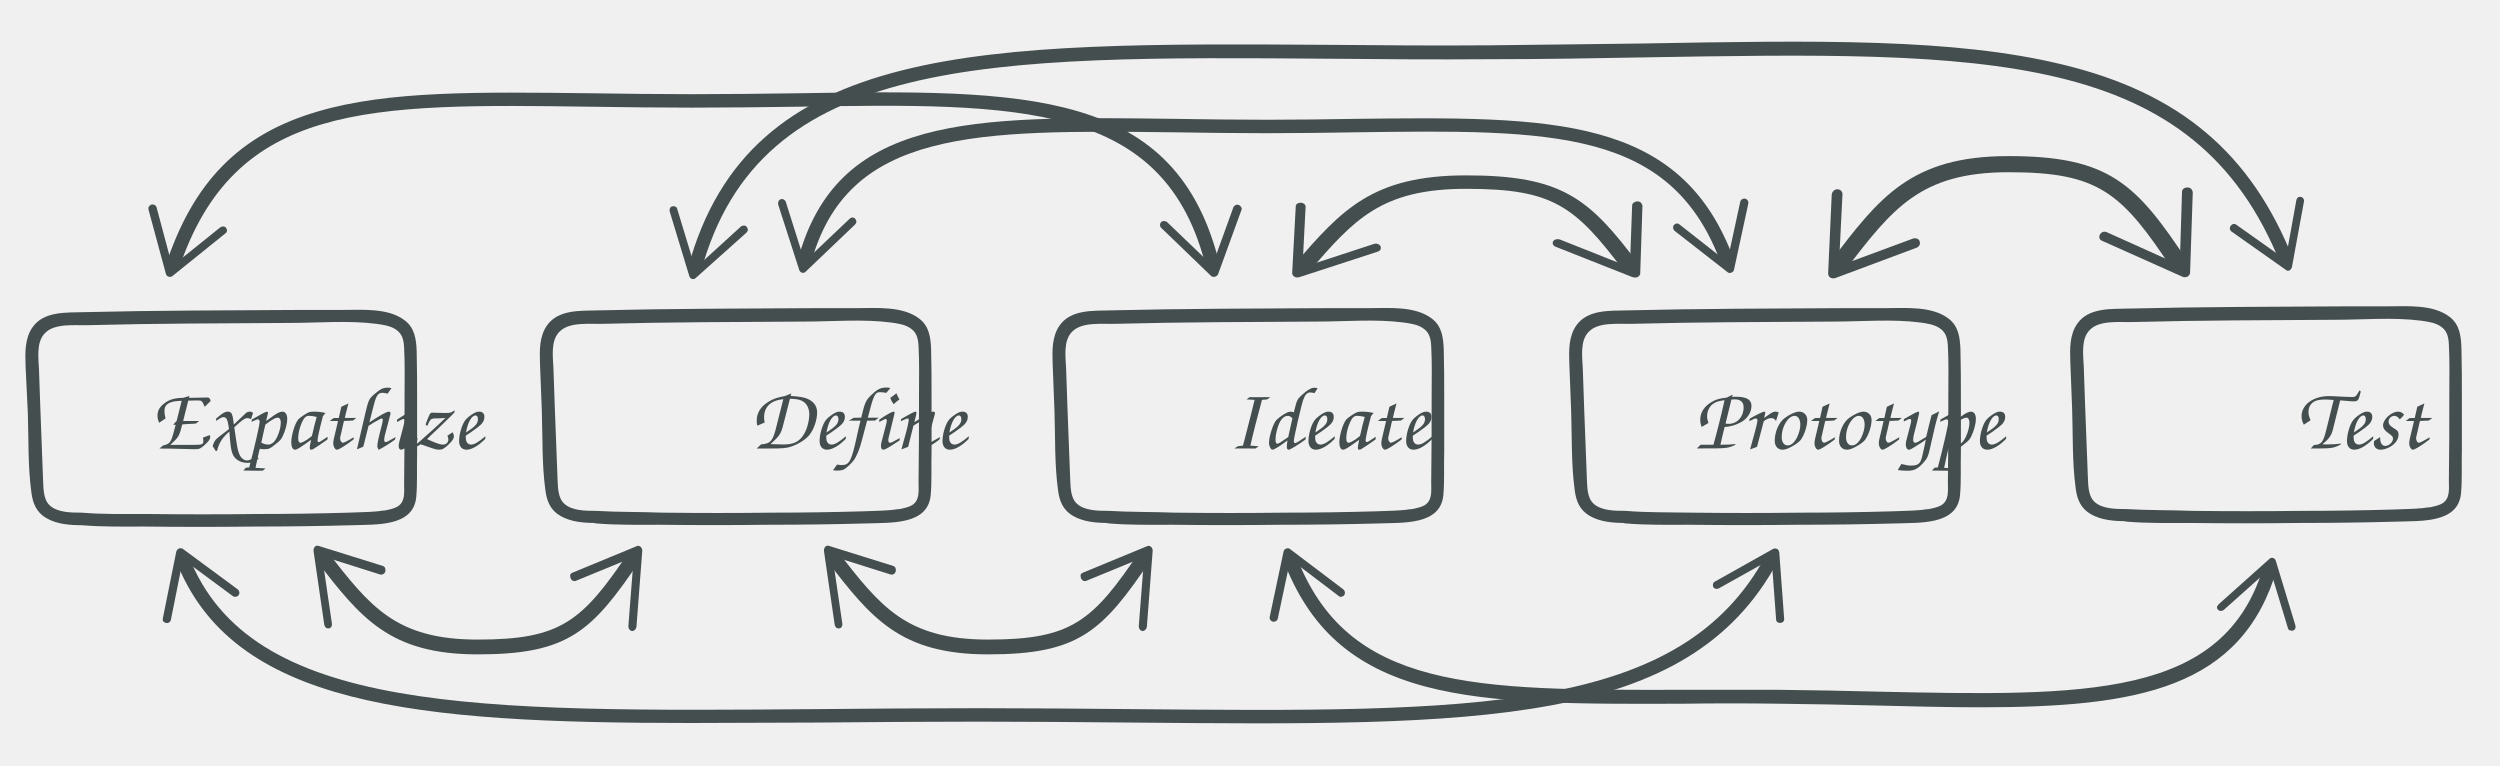
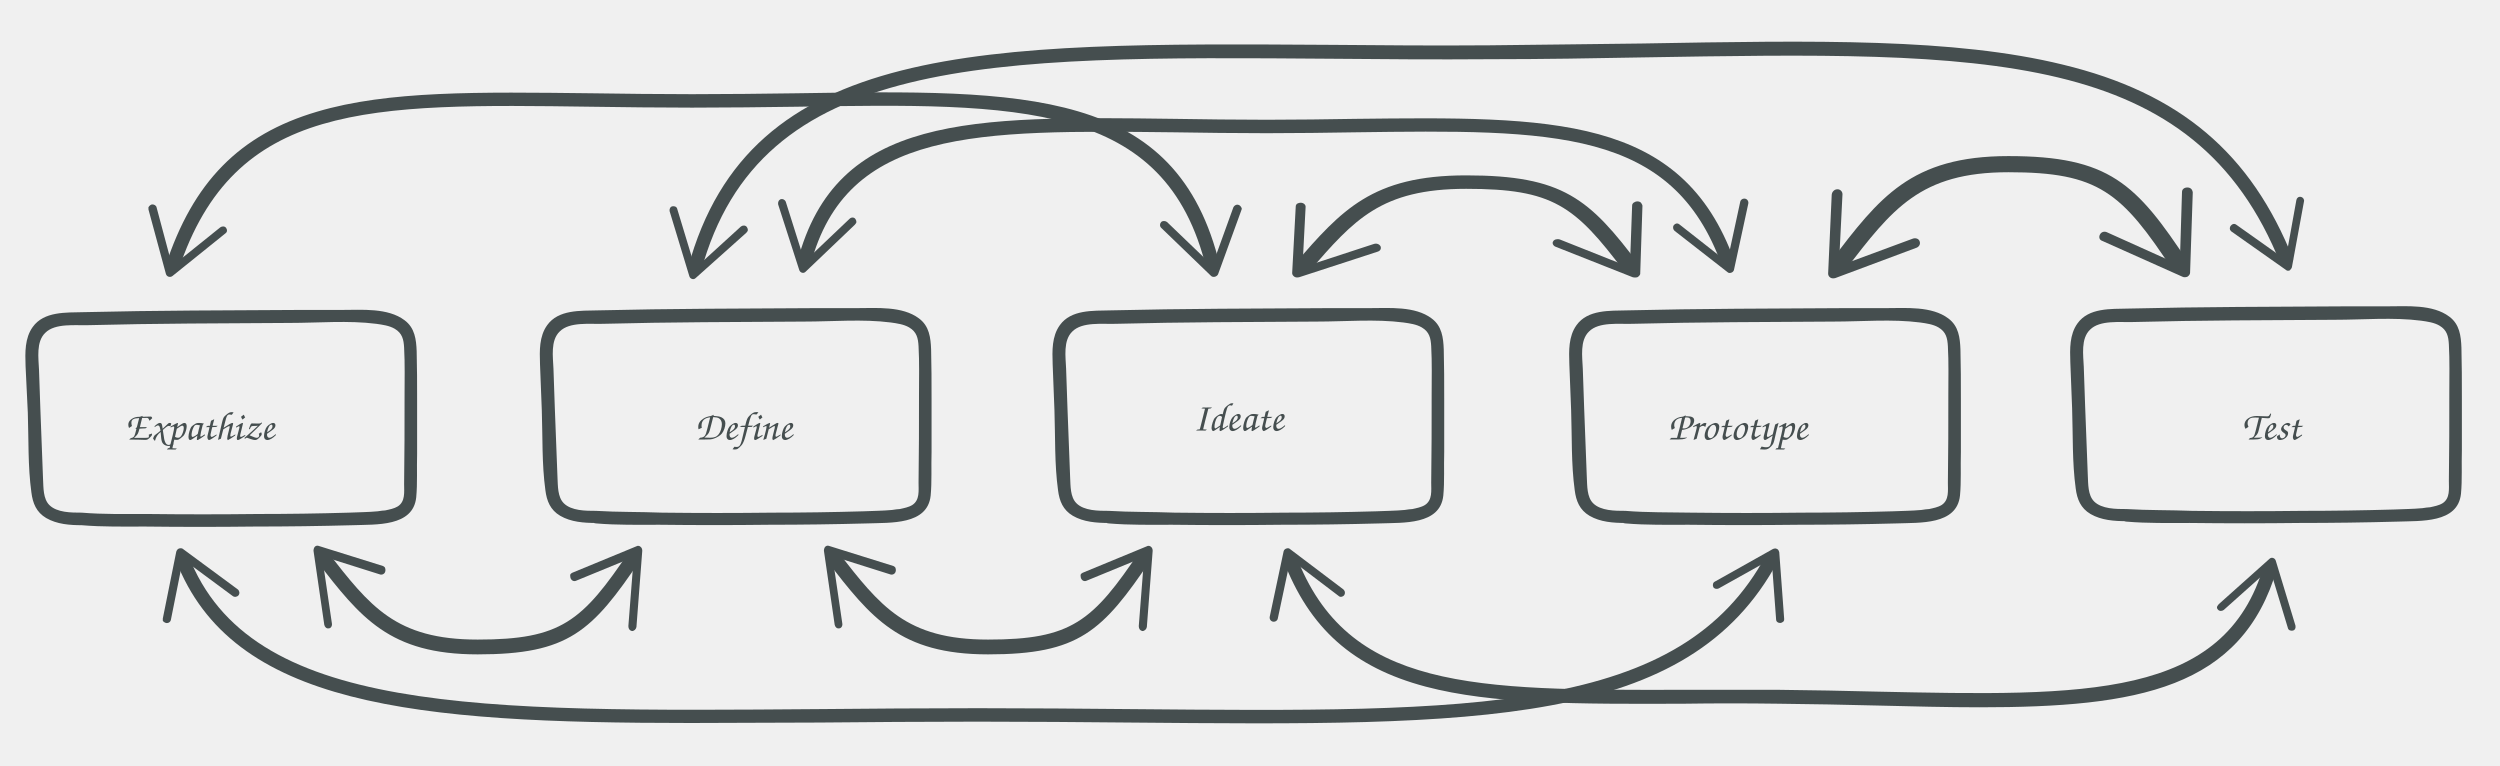
<svg id="designthinking-svg" x="0px" y="0px" viewBox="0 0 557.4 170.7" xml:space="preserve">
  <style type="text/css">
    .RedactedScript {font-family:RedactedScript-Bold, Redacted Script;font-weight:700}
    .PenScript {font-family:'Nanum Pen Script', cursive;font-weight:600}
    .Muli-Bold {font-family:Muli-Bold, Muli;font-weight:700}
    .Muli {font-family:Muli-Regular, Muli;}

    .font-48{font-size:48px;}
    .font-43{font-size:43px;}
    .font-40{font-size:40px;}
    .font-24{font-size:24px;}
-     .font-20{font-size:20px;}
+     .font-20{font-size:0.75em;}
    .font-18{font-size:18px;}
    .font-16{font-size:16px;}
    .font-14{font-size:14px;}

    .fill-none{fill:none;}
    .fill-white{fill:#fff;}
    .fill-9h{fill:hsl(180, 3%, 93%)}
    .fill-8h{fill:hsl(210, 7%, 94%)}
    .fill-7h{fill:hsl(210, 5%, 92%)}
    .fill-6h{fill:hsl(210, 3%, 85%)}
    .fill-5h{fill:hsl(210, 2%, 84%)}
		.fill-4h{fill:hsl(220, 3%, 79%);}
		.fill-2h{fill:hsl(200, 2%, 74%);}
		.fill-h{fill:hsl(195, 2%, 68%);}
		.fill-f{fill:hsl(195, 2%, 68%);}
		.fill-hb{fill:hsl(195, 3%, 53%);}
		.fill-b{fill:hsl(192, 3%, 63%);}
		.fill-2b{fill:hsl(192, 3%, 46%);}
		.fill-4b{fill:hsl(189, 7%, 34%);}
		.fill-5b{fill:hsl(190, 6%, 40%);}
		.fill-6b{fill:hsl(185, 7%, 29%);}
		.fill-7b{fill:hsl(195, 3%, 23%);}
		.fill-8b{fill:hsl(180, 5%, 9%);}
		.fill-9b{fill:hsl(180, 50%, 2%);}

    .stroke-white{stroke:#fff;}
    .stroke-9h{stroke:hsl(180, 3%, 93%)}
    .stroke-8h{stroke:hsl(210, 7%, 94%)}
    .stroke-7h{stroke:hsl(210, 5%, 92%)}
    .stroke-6h{stroke:hsl(210, 3%, 85%)}
    .stroke-5h{stroke:hsl(210, 2%, 84%)}
		.stroke-4h{stroke:hsl(220, 3%, 79%);}
		.stroke-2h{stroke:hsl(200, 2%, 74%);}
		.stroke-h{stroke:hsl(195, 2%, 68%);}
		.stroke-f{stroke:hsl(195, 2%, 68%);}
		.stroke-hb{stroke:hsl(195, 3%, 53%);}
		.stroke-b{stroke:hsl(192, 3%, 63%);}
		.stroke-2b{stroke:hsl(192, 3%, 46%);}
		.stroke-4b{stroke:hsl(189, 7%, 34%);}
		.stroke-5b{stroke:hsl(190, 6%, 40%);}
		.stroke-6b{stroke:hsl(185, 7%, 29%);}
		.stroke-7b{stroke:hsl(195, 3%, 23%);}
		.stroke-8b{stroke:hsl(180, 5%, 9%);}
		.stroke-9b{stroke:hsl(180, 50%, 2%);}
    
    .stroke-32{stroke-width:32px;}
    .stroke-24{stroke-width:24px;}
    .stroke-18{stroke-width:18px;}
    .stroke-14{stroke-width:14px;}
    .stroke-8{stroke-width:8px;}
    .stroke-4{stroke-width:4px;}
    .stroke-2{stroke-width:2px;}
    .stroke-none{stroke-width:none;}
  </style>
  <g id="Expathize">
    <path class="fill-6b" d="M18.2,114.3c-2.3,0-5.5,0-7.2-1.7c-1.4-1.4-1.3-3.9-1.4-5.7C9.4,101.7,9.2,96.5,9,91.2    c-0.1-2.9-0.2-5.8-0.3-8.7c-0.1-2.6-0.7-6.3,1.4-8.3c2.2-2.2,6.7-1.6,9.6-1.7c15-0.4,29.9-0.4,44.9-0.5c6.3,0,13.1-0.6,19.3,0.2    c1.4,0.2,2.9,0.4,4.1,1.1c1.7,1,2,2.4,2.1,4.2c0.2,3.6,0.1,7.3,0.1,10.8c0,6.6,0,13.1-0.1,19.6c0,1.8,0.3,3.9-1.4,5    c-0.8,0.5-1.9,0.7-2.8,0.9c-0.2,0-1.2,0.1-1.7,0.2c-2.1,0.2-4.3,0.2-6.4,0.3c-6.8,0.2-13.5,0.3-20.3,0.3c-8.2,0.1-16.4,0.1-24.6,0    C27.9,114.6,23,114.7,18.2,114.3l0,2.8l0,0C20,117.1,20,114.3,18.2,114.3L18.2,114.3c-1.9,0-1.8,2.7,0,2.8    c4.7,0.4,9.5,0.3,14.1,0.3c8.2,0.1,16.3,0.1,24.5,0c7.3,0,14.6-0.1,21.9-0.3c5.1-0.2,13.4,0.4,14.1-6.2c0.3-3.2,0.1-6.5,0.2-9.7    c0-4,0-7.9,0-11.9c0-3.7,0-7.3-0.1-11c-0.1-2.6-0.4-5.2-2.7-6.9c-3.7-2.8-9.5-2.3-13.9-2.3c-3,0-6,0-9,0    c-16.2,0.1-32.5,0.1-48.7,0.5c-3.9,0.1-8.8-0.2-11.3,3.3c-1.8,2.5-1.7,5.7-1.6,8.7C5.9,85.1,6,88.5,6.2,92c0.2,5.9,0,12,0.8,17.8    c0.3,2.4,1.1,4.4,3.3,5.7c2.4,1.4,5.3,1.6,8,1.6C20,117.1,20,114.3,18.2,114.3z" />
-     <text class="PenScript font-20 fill-6b" x="16" y="100" style="background: white;">
+     <text class="PenScript font-20 fill-6b" x="20" y="98" style="background: white;">
			Expathize
		</text>
  </g>
  <g id="Define">
    <path id="Base_Button_1_" class="fill-6b" d="M132.9,113.9c-2.3,0-5.5,0-7.2-1.7c-1.4-1.4-1.3-3.9-1.4-5.7c-0.2-5.2-0.4-10.4-0.6-15.6    c-0.1-2.9-0.2-5.8-0.3-8.7c-0.1-2.6-0.7-6.3,1.4-8.3c2.2-2.2,6.7-1.6,9.6-1.7c15-0.4,29.9-0.4,44.9-0.5c6.3,0,13.1-0.6,19.3,0.2    c1.4,0.2,2.9,0.4,4.1,1.1c1.7,1,2,2.4,2.1,4.2c0.2,3.6,0.1,7.3,0.1,10.8c0,6.6,0,13.1-0.1,19.6c0,1.8,0.3,3.9-1.4,5    c-0.8,0.5-1.9,0.7-2.8,0.9c-0.2,0-1.2,0.1-1.7,0.2c-2.1,0.2-4.3,0.2-6.4,0.3c-6.8,0.2-13.5,0.3-20.3,0.3c-8.2,0.1-16.4,0.1-24.6,0    C142.6,114.1,137.7,114.2,132.9,113.9l0,2.8l0,0C134.7,116.7,134.7,113.9,132.9,113.9L132.9,113.9c-1.9,0-1.8,2.7,0,2.8    c4.7,0.4,9.5,0.3,14.1,0.3c8.2,0.1,16.3,0.1,24.5,0c7.3,0,14.6-0.1,21.9-0.3c5.1-0.2,13.4,0.4,14.1-6.2c0.3-3.2,0.1-6.5,0.2-9.7    c0-4,0-7.9,0-11.9c0-3.7,0-7.3-0.1-11c-0.1-2.6-0.4-5.2-2.7-6.9c-3.7-2.8-9.5-2.3-13.9-2.3c-3,0-6,0-9,0    c-16.2,0.1-32.5,0.1-48.7,0.5c-3.9,0.1-8.8-0.2-11.3,3.3c-1.8,2.5-1.7,5.7-1.6,8.7c0.1,3.4,0.3,6.9,0.4,10.3c0.2,5.9,0,12,0.8,17.8    c0.3,2.4,1.1,4.4,3.3,5.7c2.4,1.4,5.3,1.6,8,1.6C134.7,116.7,134.7,113.9,132.9,113.9z" />
-     <text class="PenScript font-20 fill-6b" x="145" y="100" style="background: white;">
+     <text class="PenScript font-20 fill-6b" x="145" y="98" style="background: white;">
				Define
		</text>
  </g>
  <g id="Ideate">
    <path id="Base_Button_2_" class="fill-6b" d="M247.2,113.9c-2.3,0-5.5,0-7.2-1.7c-1.4-1.4-1.3-3.9-1.4-5.7c-0.2-5.2-0.4-10.4-0.6-15.6    c-0.1-2.9-0.2-5.8-0.3-8.7c-0.1-2.6-0.7-6.3,1.4-8.3c2.2-2.2,6.7-1.6,9.6-1.7c15-0.4,29.9-0.4,44.9-0.5c6.3,0,13.1-0.6,19.3,0.2    c1.4,0.2,2.9,0.4,4.1,1.1c1.7,1,2,2.4,2.1,4.2c0.2,3.6,0.1,7.3,0.1,10.8c0,6.6,0,13.1-0.1,19.6c0,1.8,0.3,3.9-1.4,5    c-0.8,0.5-1.9,0.7-2.8,0.9c-0.2,0-1.2,0.1-1.7,0.2c-2.1,0.2-4.3,0.2-6.4,0.3c-6.8,0.2-13.5,0.3-20.3,0.3c-8.2,0.1-16.4,0.1-24.6,0    C256.9,114.1,252,114.2,247.2,113.9v2.8l0,0C249,116.7,249,113.9,247.2,113.9L247.2,113.9c-1.9,0-1.8,2.7,0,2.8    c4.7,0.4,9.5,0.3,14.1,0.3c8.2,0.1,16.3,0.1,24.5,0c7.3,0,14.6-0.1,21.9-0.3c5.1-0.2,13.4,0.4,14.1-6.2c0.3-3.2,0.1-6.5,0.2-9.7    c0-4,0-7.9,0-11.9c0-3.7,0-7.3-0.1-11c-0.1-2.6-0.4-5.2-2.7-6.9c-3.7-2.8-9.5-2.3-13.9-2.3c-3,0-6,0-9,0    c-16.2,0.1-32.5,0.1-48.7,0.5c-3.9,0.1-8.8-0.2-11.3,3.3c-1.8,2.5-1.7,5.7-1.6,8.7c0.1,3.4,0.3,6.9,0.4,10.3c0.2,5.9,0,12,0.8,17.8    c0.3,2.4,1.1,4.4,3.3,5.7c2.4,1.4,5.3,1.6,8,1.6C249,116.7,249,113.9,247.2,113.9z" />
-     <text class="PenScript font-20 fill-6b" x="256" y="100" style="background: white;">
+     <text class="PenScript font-20 fill-6b" x="258" y="96" style="background: white;">
			Ideate
		</text>
  </g>
  <g id="Prototype">
    <path id="Base_Button_3_" class="fill-6b" d="M362.4,113.9c-2.3,0-5.5,0-7.2-1.7c-1.4-1.4-1.3-3.9-1.4-5.7c-0.2-5.2-0.4-10.4-0.6-15.6    c-0.1-2.9-0.2-5.8-0.3-8.7c-0.1-2.6-0.7-6.3,1.4-8.3c2.2-2.2,6.7-1.6,9.6-1.7c15-0.4,29.9-0.4,44.9-0.5c6.3,0,13.1-0.6,19.3,0.2    c1.4,0.2,2.9,0.4,4.1,1.1c1.7,1,2,2.4,2.1,4.2c0.2,3.6,0.1,7.3,0.1,10.8c0,6.6,0,13.1-0.1,19.6c0,1.8,0.3,3.9-1.4,5    c-0.8,0.5-1.9,0.7-2.8,0.9c-0.2,0-1.2,0.1-1.7,0.2c-2.1,0.2-4.3,0.2-6.4,0.3c-6.8,0.2-13.5,0.3-20.3,0.3c-8.2,0.1-16.4,0.1-24.6,0    C372.1,114.2,367.2,114.3,362.4,113.9v2.8l0,0C364.2,116.8,364.2,113.9,362.4,113.9L362.4,113.9c-1.9,0-1.8,2.7,0,2.8    c4.7,0.4,9.5,0.3,14.1,0.3c8.2,0.1,16.3,0.1,24.5,0c7.3,0,14.6-0.1,21.9-0.3c5.1-0.2,13.4,0.4,14.1-6.2c0.3-3.2,0.1-6.5,0.2-9.7    c0-4,0-7.9,0-11.9c0-3.7,0-7.3-0.1-11c-0.1-2.6-0.4-5.2-2.7-6.9c-3.7-2.8-9.5-2.3-13.9-2.3c-3,0-6,0-9,0    c-16.2,0.1-32.5,0.1-48.7,0.5c-3.9,0.1-8.8-0.2-11.3,3.3c-1.8,2.5-1.7,5.7-1.6,8.7c0.1,3.4,0.3,6.9,0.4,10.3c0.2,5.9,0,12,0.8,17.8    c0.3,2.4,1.1,4.4,3.3,5.7c2.4,1.4,5.3,1.6,8,1.6C364.2,116.8,364.2,113.9,362.4,113.9z" />
-     <text class="PenScript font-20 fill-6b" x="360" y="100" style="background: white;">
+     <text class="PenScript font-20 fill-6b" x="364" y="98" style="background: white;">
			Prototype
		</text>
  </g>
  <g id="Test">
    <path id="Base_Button_4_" class="fill-6b" d="M474.1,113.5c-2.3,0-5.5,0-7.2-1.7c-1.4-1.4-1.3-3.9-1.4-5.7c-0.2-5.2-0.4-10.4-0.6-15.6    c-0.1-2.9-0.2-5.8-0.3-8.7c-0.1-2.6-0.7-6.3,1.4-8.3c2.2-2.2,6.7-1.6,9.6-1.7c15-0.4,29.9-0.4,44.9-0.5c6.3,0,13.1-0.6,19.3,0.2    c1.4,0.2,2.9,0.4,4.1,1.1c1.7,1,2,2.4,2.1,4.2c0.2,3.6,0.1,7.3,0.1,10.8c0,6.6,0,13.1-0.1,19.6c0,1.8,0.3,3.9-1.4,5    c-0.8,0.5-1.9,0.7-2.8,0.9c-0.2,0-1.2,0.1-1.7,0.2c-2.1,0.2-4.3,0.2-6.4,0.3c-6.8,0.2-13.5,0.3-20.3,0.3c-8.2,0.1-16.4,0.1-24.6,0    C483.8,113.7,478.9,113.8,474.1,113.5v2.8l0,0C475.9,116.3,475.9,113.5,474.1,113.5L474.1,113.5c-1.9,0-1.8,2.7,0,2.8    c4.7,0.4,9.5,0.3,14.1,0.3c8.2,0.1,16.3,0.1,24.5,0c7.3,0,14.6-0.1,21.9-0.3c5.1-0.2,13.4,0.4,14.1-6.2c0.3-3.2,0.1-6.5,0.2-9.7    c0-4,0-7.9,0-11.9c0-3.7,0-7.3-0.1-11c-0.1-2.6-0.4-5.2-2.7-6.9c-3.7-2.8-9.5-2.3-13.9-2.3c-3,0-6,0-9,0    c-16.2,0.1-32.5,0.1-48.7,0.5c-3.9,0.1-8.8-0.2-11.3,3.3c-1.8,2.5-1.7,5.7-1.6,8.7c0.1,3.4,0.3,6.9,0.4,10.3c0.2,5.9,0,12,0.8,17.8    c0.3,2.4,1.1,4.4,3.3,5.7c2.4,1.4,5.3,1.6,8,1.6C475.9,116.3,475.9,113.5,474.1,113.5z" />
-     <text class="PenScript font-20 fill-6b" x="490" y="100" style="background: white;">
+     <text class="PenScript font-20 fill-6b" x="490" y="98" style="background: white;">
				Test
		</text>
  </g>
  <g id="Top-arrows" class="fill-6b">
    <g>
      <path d="M411.3,60.6l-3.3-2l0.3-0.5c10.7-14,17.7-23.3,39.5-23.3c22.5,0,28.5,6.1,40.1,23.7l-3.4,1.8     c-11.5-17.5-16.6-21.9-36.7-21.9c-19.7,0-25.9,8.2-36.3,21.7L411.3,60.6z" />
      <path d="M487.7,41.8c-0.7,0-1.2,0.4-1.2,1L486,59.1l-16.2-7.3c-0.6-0.3-1.3-0.1-1.6,0.5s-0.1,1.2,0.5,1.4l17.9,8     c0.4,0.2,0.8,0.1,1.1,0c0.3-0.2,0.6-0.5,0.6-0.9l0.6-17.9c0-0.2-0.1-0.4-0.2-0.6C488.5,42,488.2,41.8,487.7,41.8z" />
      <path d="M409.7,42.2c0.6,0,1.1,0.5,1.1,1.1l-0.8,16l16.5-6.1c0.6-0.2,1.3,0,1.5,0.6c0.2,0.5,0,1.1-0.6,1.4l-18.2,6.8     c-0.4,0.1-0.8,0.1-1.1-0.1c-0.3-0.2-0.5-0.5-0.5-0.9l0.8-17.6c0-0.2,0.1-0.4,0.2-0.6C408.9,42.4,409.2,42.2,409.7,42.2z" />
    </g>
    <g>
      <path d="M39.8,60.2l-2.9-0.9C43,40.6,53.4,30,70.7,24.9c15.8-4.7,35.9-4.4,61.4-4.1c7.1,0.1,14.4,0.2,22.2,0.2     c8,0,15.7-0.1,23.1-0.2c51.3-0.8,85.1-1.3,94.6,38.5l-3,0.7C260,22.5,227.1,23,177.4,23.8c-7.4,0.1-15.1,0.2-23.1,0.2    c-7.8,0-15.1-0.1-22.2-0.2C82.2,23.1,52.2,22.7,39.8,60.2z" />
      <path d="M276.2,45.7c-0.5-0.2-1,0.1-1.2,0.5l-4.7,13l-10.1-9.7c-0.4-0.3-1-0.3-1.3,0s-0.4,0.9,0,1.3L270,61.5     c0.2,0.2,0.5,0.3,0.9,0.2c0.3-0.1,0.6-0.3,0.7-0.6l5.2-14.3c0.1-0.2,0.1-0.3,0-0.5C276.7,46.1,276.5,45.8,276.2,45.7z" />
      <path d="M33.8,45.6c0.5-0.1,1,0.2,1.1,0.6l3.5,13.1l10.7-8.6c0.4-0.3,1-0.3,1.3,0.1c0.3,0.4,0.3,0.9-0.1,1.2     l-11.8,9.5c-0.2,0.2-0.6,0.3-0.9,0.2c-0.3-0.1-0.5-0.3-0.6-0.6l-3.9-14.4c0-0.2,0-0.3,0-0.5C33.3,45.9,33.5,45.7,33.8,45.6z" />
    </g>
    <g>
      <path d="M291.6,60.8l-3.1-1.7l0.3-0.4c10.3-11.8,17.1-19.6,38.1-19.6c21.6,0,27.5,5.2,38.6,20l-3.3,1.5     c-11.1-14.8-16-18.5-35.3-18.5c-19,0-25,6.9-34.9,18.3L291.6,60.8z" />
      <path d="M365.1,44.9c-0.6,0-1.2,0.4-1.2,0.9l-0.5,13.8l-15.6-6.2c-0.6-0.2-1.3,0-1.5,0.4c-0.3,0.4,0,1,0.5,1.2     l17.2,6.8c0.3,0.1,0.8,0.1,1.1,0c0.3-0.2,0.5-0.4,0.6-0.7l0.5-15.2c0-0.2-0.1-0.3-0.2-0.5C365.9,45.1,365.5,44.9,365.1,44.9z" />
      <path d="M290,45.2c0.6,0,1.1,0.4,1.1,0.9l-0.7,13.5l15.9-5.2c0.6-0.2,1.2,0,1.5,0.5c0.2,0.5,0,1-0.6,1.2l-17.5,5.7     c-0.4,0.1-0.8,0.1-1.1-0.1c-0.3-0.2-0.5-0.5-0.5-0.8l0.8-14.9c0-0.2,0.1-0.3,0.2-0.5C289.2,45.4,289.6,45.2,290,45.2z" />
    </g>
    <g>
      <path d="M180.7,59.1l-2.9-0.8c8.6-32.8,38.6-32.4,84.1-31.8c6.6,0.1,13.4,0.2,20.5,0.2c6.9,0,13.4-0.1,19.7-0.2     C346,26,375,25.6,386.7,58.2l-2.8,1c-11-30.6-37.6-30.3-81.8-29.7c-6.3,0.1-12.8,0.2-19.7,0.2c-7.2,0-14-0.1-20.5-0.2     C217.8,29,188.7,28.6,180.7,59.1z" />
      <path d="M190.7,48.8c-0.3-0.4-0.9-0.4-1.3,0l-10,9.5L175.2,45c-0.2-0.5-0.7-0.7-1.1-0.6c-0.5,0.2-0.7,0.7-0.6,1.2     l4.7,14.6c0.1,0.3,0.3,0.5,0.6,0.6c0.3,0.1,0.6,0,0.8-0.2l11-10.5c0.1-0.1,0.2-0.3,0.3-0.4C191,49.4,190.9,49.1,190.7,48.8z" />
      <path d="M373.2,50.2c0.3-0.4,0.8-0.5,1.2-0.2l10.7,8.4l2.9-13.4c0.1-0.5,0.6-0.8,1.1-0.7c0.5,0.1,0.8,0.6,0.7,1.1     l-3.2,14.8c-0.1,0.3-0.3,0.5-0.6,0.6c-0.3,0.1-0.6,0.1-0.8-0.1l-11.8-9.2c-0.1-0.1-0.2-0.2-0.3-0.4C373,50.8,373,50.4,373.2,50.2     z" />
    </g>
    <g>
      <path d="M156.3,60.5l-2.9-0.8C167.1,9.2,218.7,9.5,296.9,10c11.3,0.1,23,0.2,35.3,0.1c11.9-0.1,23.1-0.3,33.9-0.4     c39-0.7,69.7-1.2,93.8,4.7c26.1,6.3,42,19.7,51.4,43.4l-2.8,1.1c-19.2-48.2-65.5-47.4-142.3-46.1c-10.8,0.2-22,0.4-33.9,0.4     c-12.3,0.1-24,0-35.3-0.1C220.1,12.5,169.4,12.2,156.3,60.5z" />
      <path d="M166.5,50.6c-0.3-0.4-0.9-0.4-1.3-0.1L155,59.8l-4-13.2c-0.1-0.5-0.6-0.7-1.1-0.6c-0.5,0.1-0.7,0.7-0.6,1.1     l4.4,14.5c0.1,0.3,0.3,0.5,0.6,0.6c0.3,0.1,0.6,0,0.8-0.2l11.3-10.1c0.1-0.1,0.2-0.3,0.3-0.4C166.8,51.2,166.7,50.9,166.5,50.6z" />
      <path d="M497.4,50.3c0.3-0.4,0.8-0.5,1.2-0.2l11,7.8l2.4-13.3c0.1-0.5,0.5-0.8,1-0.7c0.5,0.1,0.8,0.6,0.7,1     l-2.7,14.7c-0.1,0.3-0.3,0.5-0.5,0.7c-0.3,0.1-0.6,0.1-0.8-0.1l-12.2-8.6c-0.1-0.1-0.2-0.2-0.3-0.4     C497.1,50.9,497.2,50.5,497.4,50.3z" />
    </g>
  </g>
  <g id="bottom-arrows" class="fill-6b">
    <g>
      <path d="M220.3,145.9c-19.7,0-26.1-8.2-35.8-20.7l-0.4-0.5l2.3-2.2l0.4,0.5c9.5,12.2,15.2,19.6,33.5,19.6     c18.6,0,23.3-4,33.9-19.8l2.4,2C245.8,140.8,240.6,145.9,220.3,145.9z" />
      <path d="M241,128.9c0.2,0.5,0.7,0.8,1.2,0.6l12.9-5.3l-1.2,15.4c0,0.6,0.3,1,0.8,1.1c0.5,0,0.9-0.4,1-0.9l1.3-17     c0-0.3-0.1-0.7-0.4-0.9c-0.2-0.2-0.6-0.3-0.9-0.1l-14.3,5.9c-0.2,0.1-0.3,0.2-0.4,0.3C240.9,128.2,240.9,128.5,241,128.9z" />
      <path d="M199.7,127.4c-0.1,0.5-0.6,0.8-1.1,0.7l-13-4.1l2.2,15c0.1,0.5-0.2,1.1-0.7,1.1c-0.5,0.1-0.9-0.3-1-0.8     l-2.4-16.5c0-0.3,0.1-0.7,0.3-0.9c0.2-0.2,0.5-0.3,0.8-0.2l14.4,4.5c0.2,0.1,0.3,0.2,0.4,0.3     C199.7,126.7,199.8,127.1,199.7,127.4z" />
    </g>
    <g>
      <path d="M106.5,145.9c-19.7,0-26.1-8.2-35.8-20.7l-0.4-0.5l2.3-2.2L73,123c9.5,12.2,15.2,19.6,33.5,19.6     c18.6,0,23.3-4,33.9-19.8l2.4,2C132,140.8,126.8,145.9,106.5,145.9z" />
      <path d="M127.2,128.9c0.2,0.5,0.7,0.8,1.2,0.6l12.9-5.3l-1.2,15.4c0,0.6,0.3,1,0.8,1.1c0.5,0,0.9-0.4,1-0.9l1.3-17     c0-0.3-0.1-0.7-0.4-0.9c-0.2-0.2-0.6-0.3-0.9-0.1l-14.3,5.9c-0.2,0.1-0.3,0.2-0.4,0.3C127.1,128.2,127.1,128.5,127.2,128.9z" />
      <path d="M85.9,127.4c-0.1,0.5-0.6,0.8-1.1,0.7l-13-4.1l2.2,15c0.1,0.5-0.2,1.1-0.7,1.1c-0.5,0.1-0.9-0.3-1-0.8     l-2.4-16.5c0-0.3,0.1-0.7,0.3-0.9c0.2-0.2,0.5-0.3,0.8-0.2l14.4,4.5c0.2,0.1,0.3,0.2,0.4,0.3C85.9,126.7,86,127.1,85.9,127.4z" />
    </g>
    <g>
      <path d="M441.4,157.7c-7.2,0-14.9-0.2-23.1-0.4c-7-0.2-14.2-0.3-21.8-0.4c-7.3-0.1-14.2-0.1-20.9,0     c-24,0.1-42.9,0.1-57.7-3.8c-16.2-4.3-26-13-31.8-28.3l2.8-1.1c11.4,30.3,39.7,30.2,86.6,30.1c6.7,0,13.6,0,21,0     c7.6,0.1,14.8,0.2,21.8,0.4c46.8,1,77.8,1.7,86.5-28.3l2.9,0.8C499.9,153.6,476.6,157.7,441.4,157.7z" />
      <path d="M494.5,135.9c0.3,0.4,0.9,0.4,1.3,0.1l10.3-9.2l4,13.2c0.1,0.5,0.6,0.7,1.1,0.6c0.5-0.1,0.7-0.6,0.6-1.1     l-4.4-14.5c-0.1-0.3-0.3-0.5-0.6-0.6s-0.6,0-0.8,0.2l-11.3,10.1c-0.1,0.1-0.2,0.3-0.3,0.4C494.2,135.4,494.3,135.7,494.5,135.9z" />
      <path d="M299.7,132.7c-0.3,0.4-0.9,0.5-1.2,0.2l-10.8-8.2l-2.8,13.2c-0.1,0.5-0.6,0.8-1.1,0.7     c-0.5-0.1-0.8-0.6-0.7-1.1l3.1-14.6c0.1-0.3,0.3-0.5,0.6-0.6s0.6-0.1,0.8,0.1l11.9,9c0.1,0.1,0.2,0.2,0.3,0.4     C299.9,132.1,299.9,132.4,299.7,132.7z" />
    </g>
    <g>
      <path d="M154,161.2c-61.7,0-102.3-3.8-114.8-36.3l2.8-1.1c13.6,35.4,64.2,34.9,140.7,34.3c11.3-0.1,23-0.2,35.3-0.2     c11.9,0,23.1,0.1,33.9,0.2c76.7,0.7,122.9,1.1,141.9-34.4l2.6,1.4c-19.9,37.1-66.8,36.7-144.6,36c-10.8-0.1-22-0.2-33.9-0.2     c-12.3,0-24,0.1-35.3,0.2C172.7,161.1,163.1,161.2,154,161.2z" />
      <path d="M37,138.9c0.5,0.1,1-0.2,1.1-0.7l2.7-13.5l11.1,8.2c0.4,0.3,1,0.2,1.3-0.2c0.3-0.4,0.2-1-0.2-1.3l-12.2-9     c-0.2-0.2-0.6-0.2-0.9-0.1c-0.3,0.1-0.5,0.4-0.6,0.7l-3,14.9c0,0.2,0,0.3,0,0.5C36.4,138.6,36.7,138.8,37,138.9z" />
      <path d="M396.9,138.9c-0.5,0-0.9-0.3-0.9-0.8l-1-13.5l-11.8,6.6c-0.4,0.2-1,0.1-1.2-0.3s-0.1-1,0.3-1.2l13-7.3     c0.3-0.1,0.6-0.2,0.9,0c0.3,0.1,0.4,0.4,0.5,0.7l1.1,14.9c0,0.2,0,0.3-0.1,0.5C397.5,138.7,397.2,138.9,396.9,138.9z" />
    </g>
  </g>
</svg>
